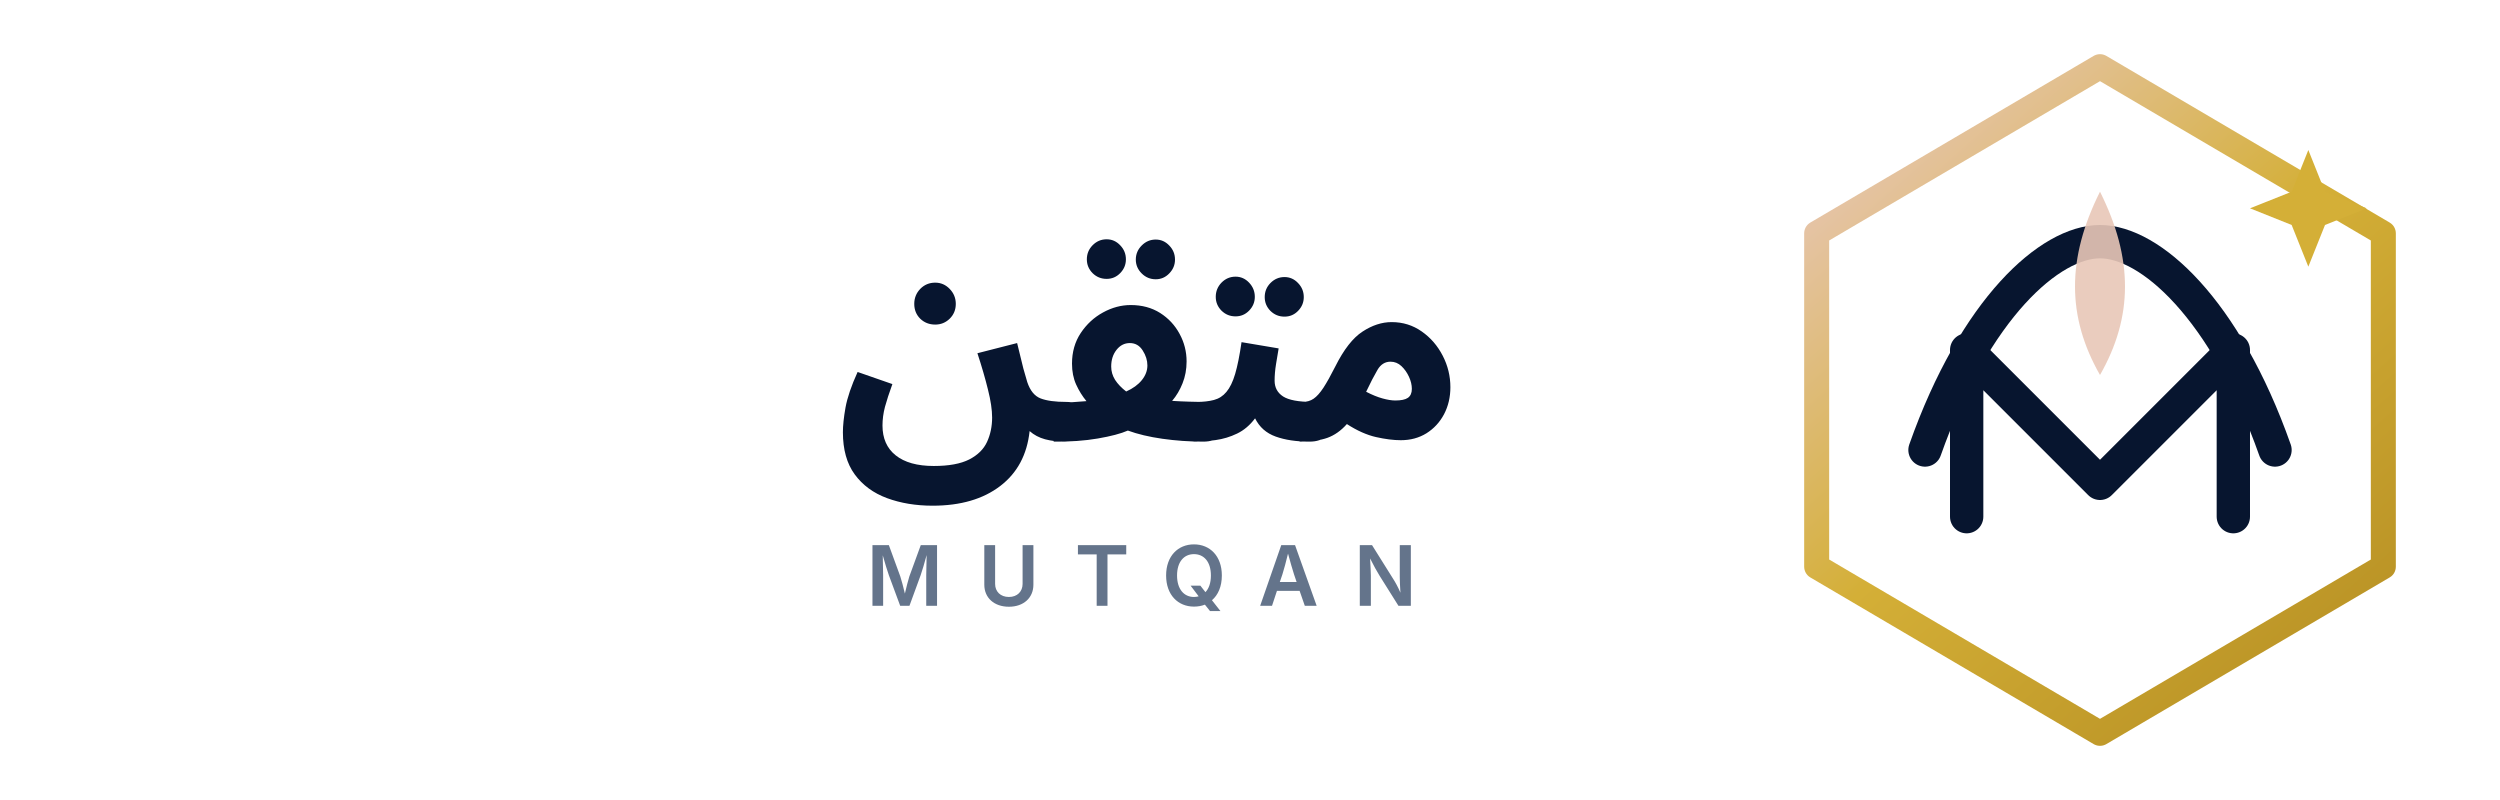
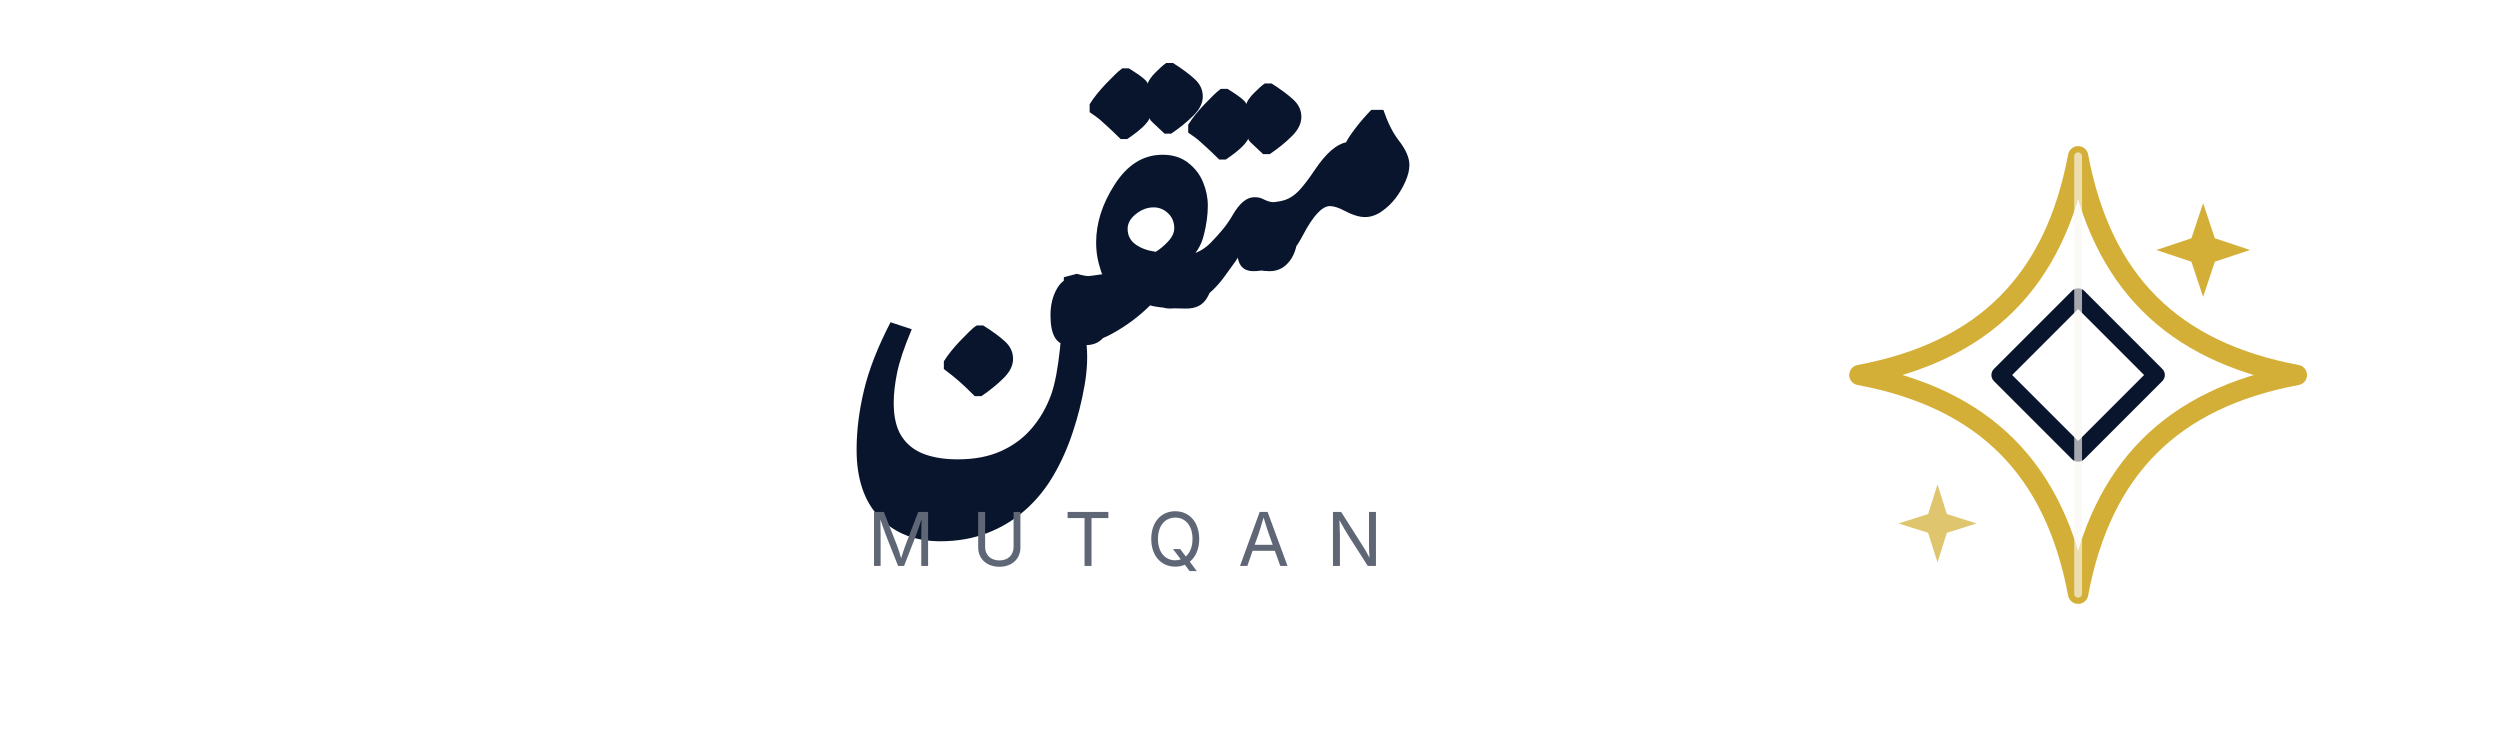
- <svg xmlns="http://www.w3.org/2000/svg" width="300" height="96" viewBox="0 0 300 96" fill="none" role="img" aria-label="Mutqan horizontal logo">
-   <defs>
-     <linearGradient id="g" x1="222" y1="14" x2="282" y2="82" gradientUnits="userSpaceOnUse">
-       <stop stop-color="#E8C7B7" />
-       <stop offset="0.48" stop-color="#D4AF37" />
-       <stop offset="1" stop-color="#B89124" />
-     </linearGradient>
-   </defs>
-   <path d="M252 8L286 28V68L252 88L218 68V28L252 8Z" stroke="url(#g)" stroke-width="3" stroke-linejoin="round" />
-   <path d="M231 54C237 37 246 29 252 29C258 29 267 37 273 54" stroke="#07152F" stroke-width="4" stroke-linecap="round" stroke-linejoin="round" />
-   <path d="M236 62V42L252 58L268 42V62" stroke="#07152F" stroke-width="4" stroke-linecap="round" stroke-linejoin="round" />
-   <path d="M252 23C248 31 248 38 252 45C256 38 256 31 252 23Z" fill="#E8C7B7" opacity="0.9" />
-   <path d="M277 18L279 23L284 25L279 27L277 32L275 27L270 25L275 23L277 18Z" fill="#D4AF37" />
-   <text x="138" y="43" text-anchor="middle" dominant-baseline="middle" fill="#07152F" style="font-family:'IBM Plex Sans Arabic','Tajawal','Noto Sans Arabic',sans-serif;font-size:34px;font-weight:800;letter-spacing:-0.035em">متقن</text>
-   <text x="137" y="69" text-anchor="middle" dominant-baseline="middle" fill="#64748B" style="font-family:'Inter',system-ui,sans-serif;font-size:10px;font-weight:600;letter-spacing:0.42em">MUTQAN</text>
+ <svg xmlns="http://www.w3.org/2000/svg" width="320" height="96" viewBox="0 0 320 96" fill="none" role="img" aria-label="Mutqan horizontal logo">
+   <g transform="translate(236 18)">
+     <path d="M30 2C33 18 42 27 58 30C42 33 33 42 30 58C27 42 18 33 2 30C18 27 27 18 30 2Z" stroke="#D4AF37" stroke-width="2.6" stroke-linecap="round" stroke-linejoin="round" />
+     <path d="M30 20L40 30L30 40L20 30L30 20Z" stroke="#08152D" stroke-width="2.2" stroke-linecap="round" stroke-linejoin="round" />
+     <path d="M46 8L47.5 12.5L52 14L47.5 15.5L46 20L44.5 15.5L40 14L44.5 12.5L46 8Z" fill="#D4AF37" />
+     <path d="M12 44L13.2 47.8L17 49L13.2 50.2L12 54L10.8 50.2L7 49L10.8 47.8L12 44Z" fill="#D4AF37" opacity="0.72" />
+     <path d="M30 2C30 16 30 44 30 58" stroke="#FAF8F1" stroke-width="1" stroke-linecap="round" opacity="0.65" />
+   </g>
+   <text x="145" y="42" text-anchor="middle" dominant-baseline="middle" fill="#08152D" style="font-family:'Aref Ruqaa','Noto Nastaliq Urdu','IBM Plex Sans Arabic','Tajawal','Noto Sans Arabic',sans-serif;font-size:38px;font-weight:700;letter-spacing:-0.055em">متقن</text>
+   <text x="144" y="69" text-anchor="middle" dominant-baseline="middle" fill="#5F6675" style="font-family:'Inter',system-ui,sans-serif;font-size:9.5px;font-weight:400;letter-spacing:0.5em">MUTQAN</text>
</svg>
